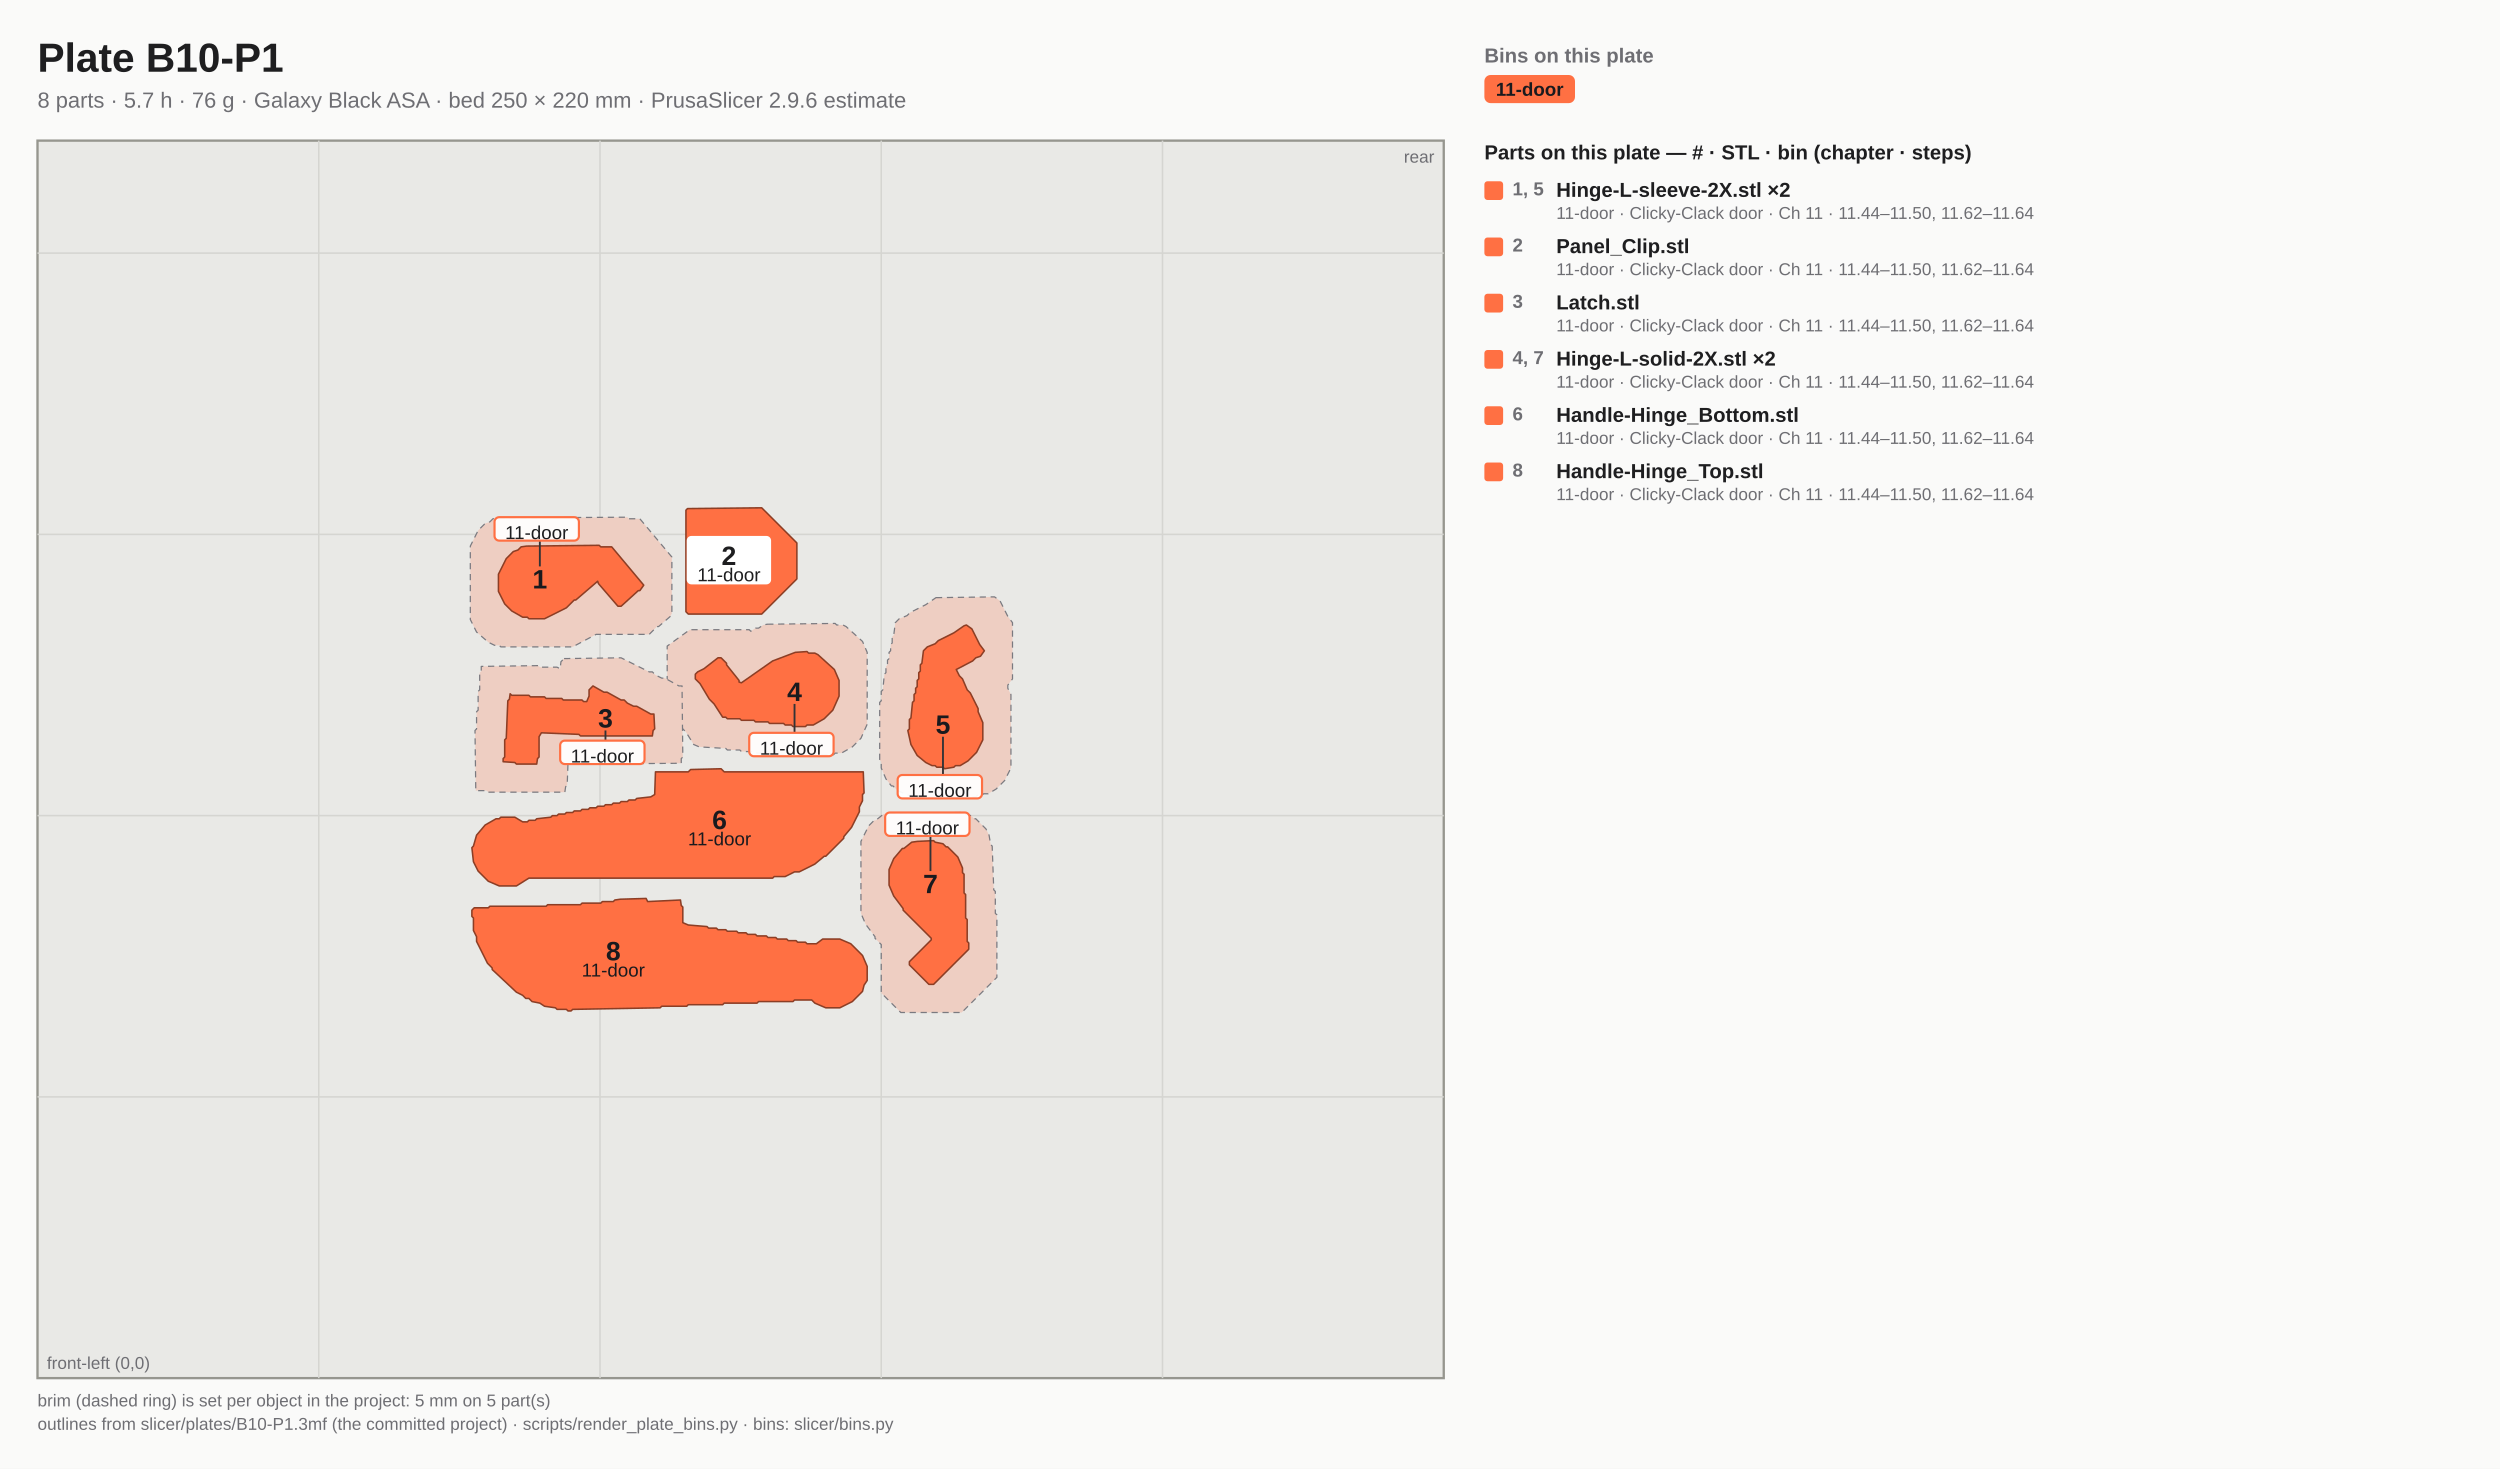
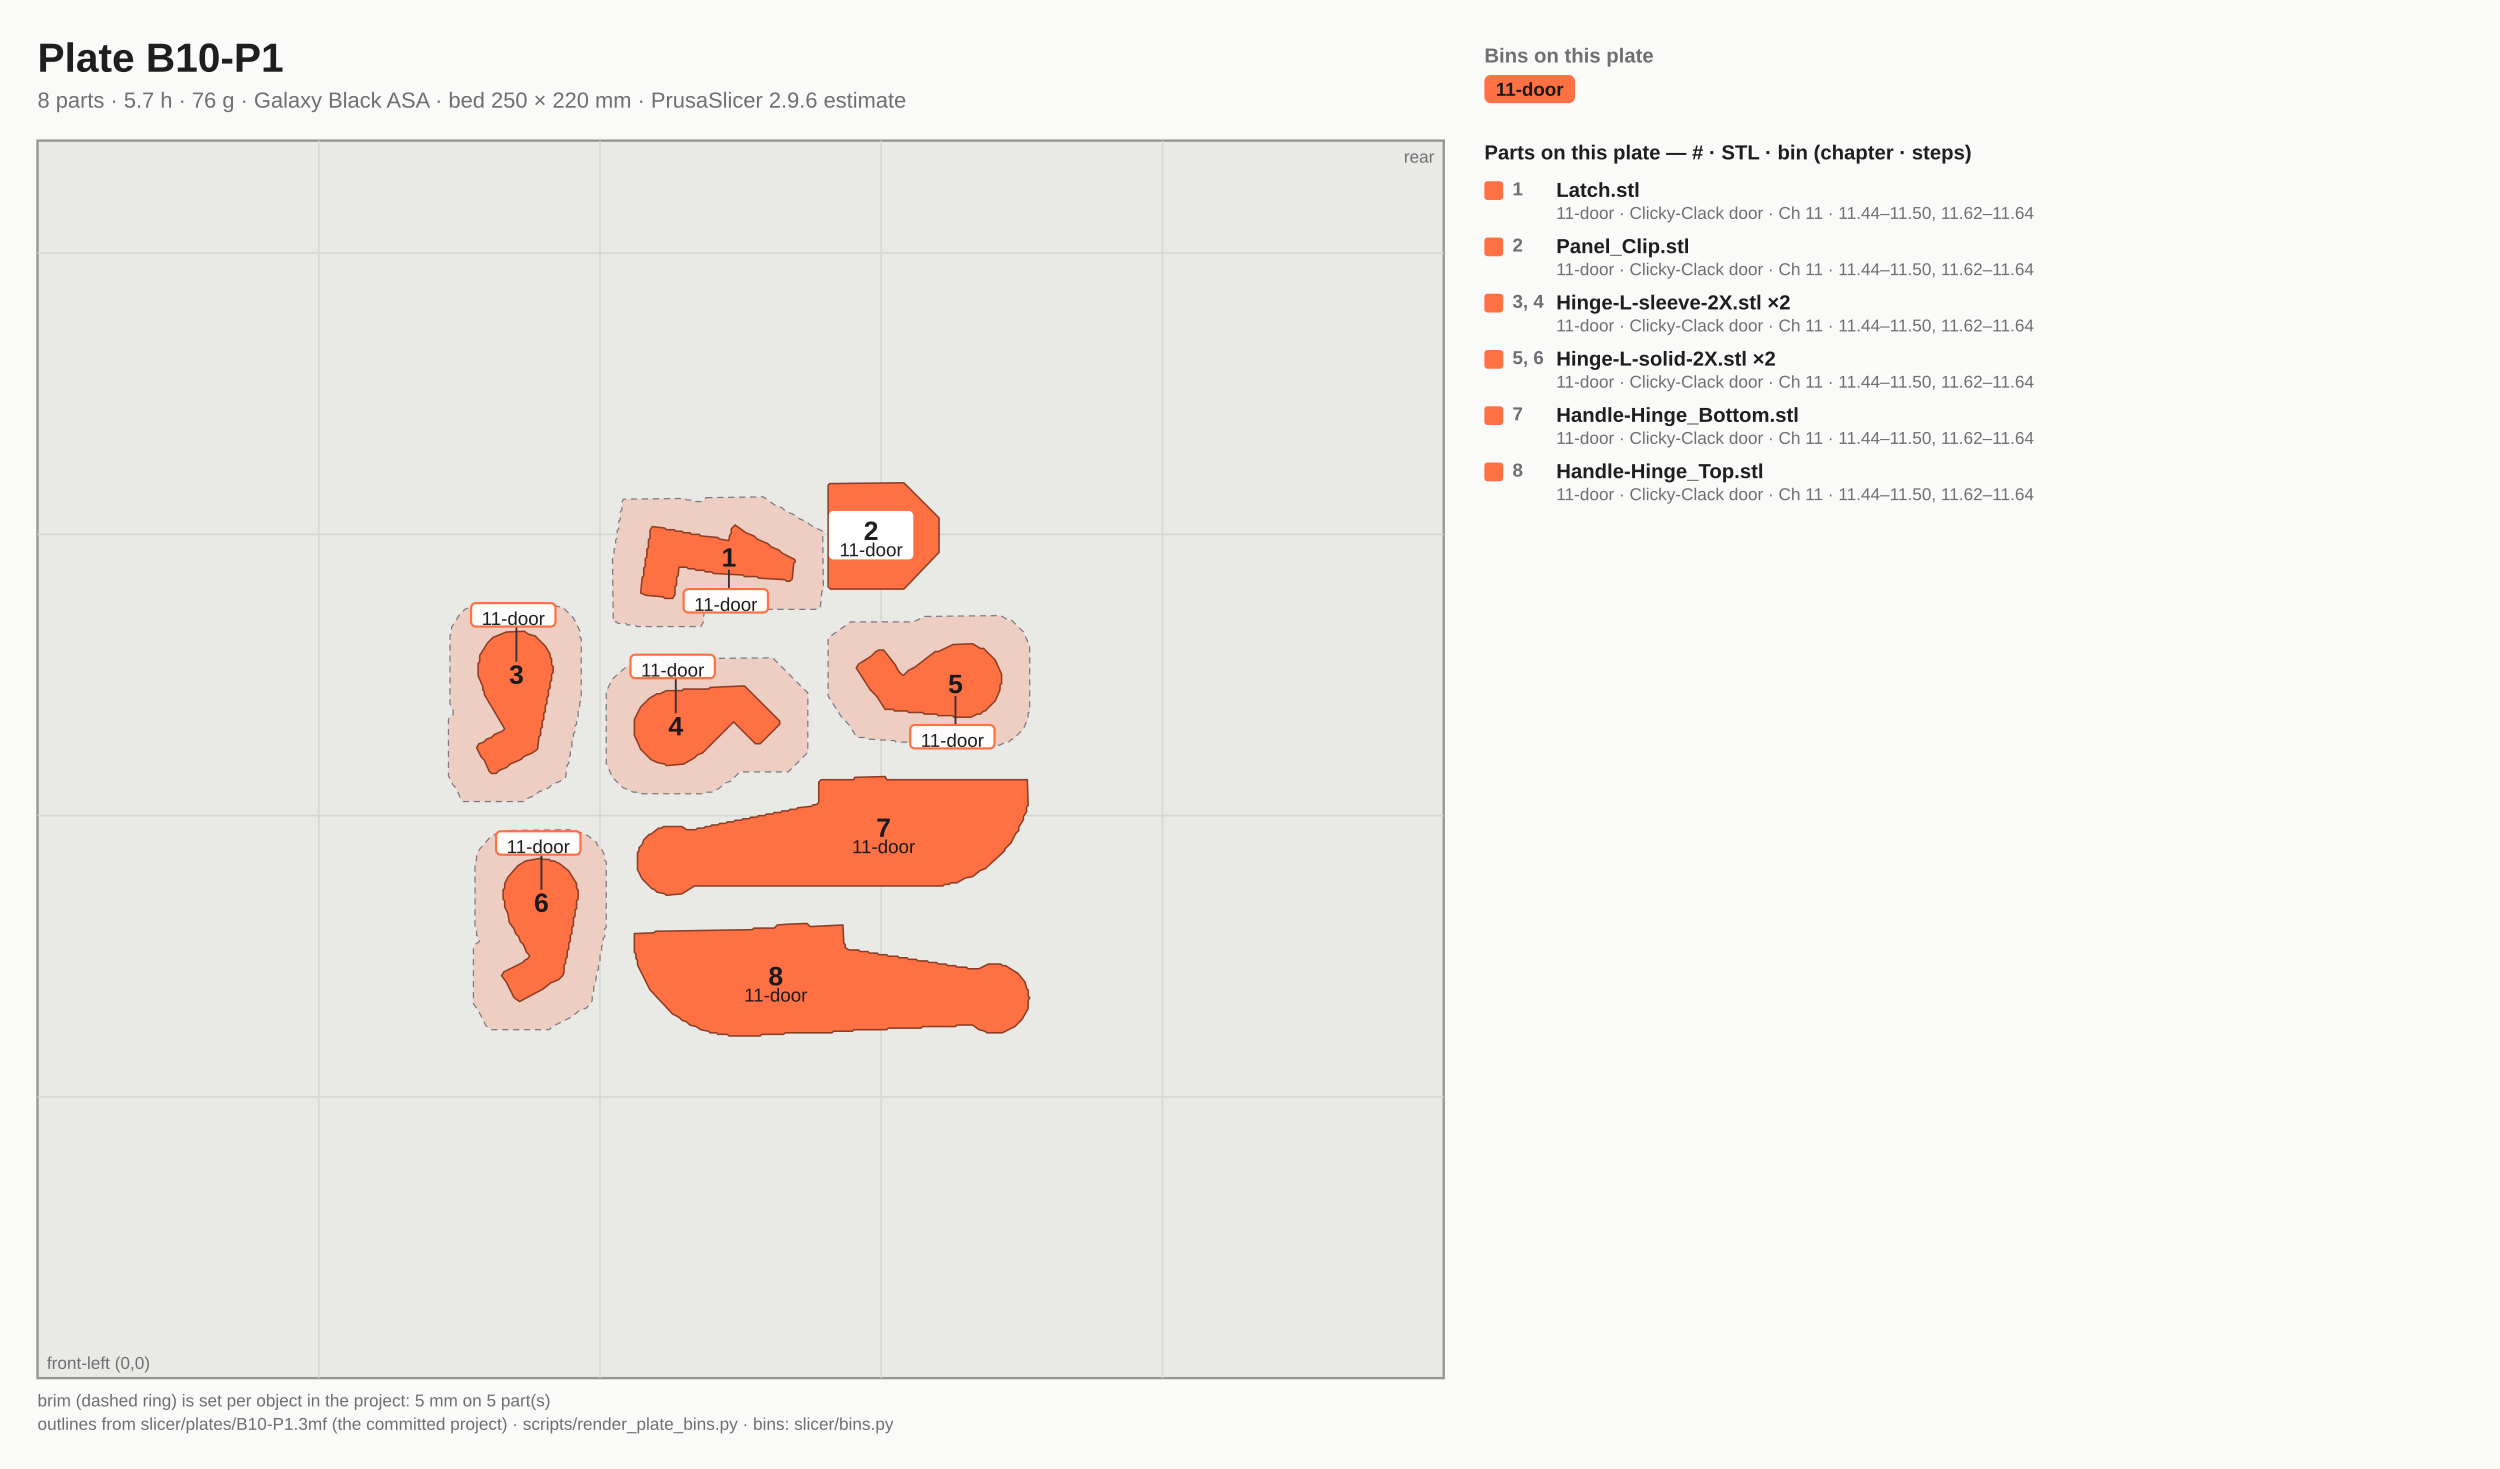
<svg xmlns="http://www.w3.org/2000/svg" width="1600" height="940" viewBox="0 0 1600 940" font-family="Arial, Helvetica, 'DejaVu Sans', sans-serif">
  <rect x="0" y="0" width="1600" height="940" fill="#fafaf9" />
  <text x="24.0" y="45.9" font-size="26" fill="#1e1e20" text-anchor="start" font-weight="bold">Plate B10-P1</text>
  <text x="24.0" y="68.9" font-size="14" fill="#6e6e73" text-anchor="start">8 parts  ·  5.7 h  ·  76 g  ·  Galaxy Black ASA  ·  bed 250 × 220 mm  ·  PrusaSlicer 2.9.6 estimate</text>
  <rect x="24.0" y="90.0" width="900.0" height="792.0" fill="#e9e9e6" stroke="#96968f" stroke-width="1.5" />
  <line x1="204.0" y1="90.0" x2="204.0" y2="882.0" stroke="#d5d5d1" stroke-width="1.0" />
  <line x1="384.0" y1="90.0" x2="384.0" y2="882.0" stroke="#d5d5d1" stroke-width="1.0" />
  <line x1="564.0" y1="90.0" x2="564.0" y2="882.0" stroke="#d5d5d1" stroke-width="1.0" />
  <line x1="744.0" y1="90.0" x2="744.0" y2="882.0" stroke="#d5d5d1" stroke-width="1.0" />
  <line x1="24.0" y1="702.0" x2="924.0" y2="702.0" stroke="#d5d5d1" stroke-width="1.0" />
  <line x1="24.0" y1="522.0" x2="924.0" y2="522.0" stroke="#d5d5d1" stroke-width="1.0" />
  <line x1="24.0" y1="342.0" x2="924.0" y2="342.0" stroke="#d5d5d1" stroke-width="1.0" />
  <line x1="24.0" y1="162.0" x2="924.0" y2="162.0" stroke="#d5d5d1" stroke-width="1.0" />
  <text x="30.0" y="876.1" font-size="11" fill="#6e6e73" text-anchor="start">front-left (0,0)</text>
  <text x="918.0" y="104.1" font-size="11" fill="#6e6e73" text-anchor="end">rear</text>
-   <path d="M599.0,382.5 636.5,382.0 640.0,384.5 645.0,394.5 648.0,398.5 648.0,434.5 645.0,438.5 645.0,440.5 647.0,444.5 647.0,491.5 643.0,499.5 637.5,505.0 632.5,508.0 629.5,508.0 628.5,509.0 625.5,509.0 624.5,510.0 586.5,510.0 585.5,509.0 581.5,509.0 574.5,506.0 571.5,503.0 570.5,503.0 567.0,498.5 564.0,491.5 564.0,487.5 563.0,486.5 563.0,449.5 564.0,448.5 564.0,442.5 565.0,441.5 566.0,431.5 567.0,430.5 567.0,426.5 568.0,425.5 568.0,422.5 569.0,421.5 569.0,417.5 570.0,416.5 570.0,412.5 571.0,411.5 571.0,407.5 572.0,406.5 573.0,398.5 575.5,396.0 580.5,394.0 582.5,392.0 592.5,387.0Z" fill-rule="evenodd" fill="#eecec2" stroke="#7a7a80" stroke-width="0.8" stroke-linejoin="round" stroke-dasharray="4 3" />
-   <path d="M319.0,331.5 401.5,331.0 402.5,332.0 409.5,332.0 430.0,356.5 430.0,392.5 429.0,394.5 421.5,401.0 420.5,401.0 415.5,406.0 381.5,406.0 366.5,414.0 320.5,414.0 319.5,413.0 316.5,413.0 312.5,411.0 305.0,404.5 301.0,396.5 301.0,349.5 306.0,339.5 310.5,335.0 313.5,334.0 315.5,332.0Z" fill-rule="evenodd" fill="#eecec2" stroke="#7a7a80" stroke-width="0.8" stroke-linejoin="round" stroke-dasharray="4 3" />
-   <path d="M569.0,520.5 615.5,520.0 616.5,521.0 621.5,522.0 623.5,524.0 624.5,524.0 631.0,530.5 633.0,534.5 634.0,540.5 635.0,541.5 636.0,569.5 637.0,570.5 637.0,584.5 638.0,585.5 638.0,625.5 615.5,648.0 576.5,648.0 564.0,635.5 564.0,604.5 560.0,600.5 560.0,599.5 554.0,591.5 551.0,584.5 551.0,538.5 556.0,528.5 559.5,525.0 560.5,525.0 565.5,521.0Z" fill-rule="evenodd" fill="#eecec2" stroke="#7a7a80" stroke-width="0.8" stroke-linejoin="round" stroke-dasharray="4 3" />
-   <path d="M491.0,399.5 534.5,399.0 535.5,400.0 539.5,400.0 541.5,401.0 552.0,410.5 555.0,417.5 555.0,463.5 551.0,472.5 545.5,478.0 538.5,482.0 534.5,482.0 533.5,483.0 489.5,483.0 488.5,482.0 484.5,482.0 483.5,481.0 474.5,481.0 473.5,480.0 465.5,480.0 464.5,479.0 447.5,478.0 444.0,476.5 439.0,468.5 436.0,465.5 430.0,455.5 427.0,452.5 427.0,413.5 441.5,403.0 479.5,403.0 480.5,404.0 483.5,402.0 485.5,402.0 488.5,400.0Z" fill-rule="evenodd" fill="#eecec2" stroke="#7a7a80" stroke-width="0.8" stroke-linejoin="round" stroke-dasharray="4 3" />
-   <path d="M361.0,421.5 397.5,421.0 415.5,430.0 417.5,430.0 419.5,432.0 423.5,434.0 425.5,434.0 434.5,439.0 436.5,439.0 437.0,484.5 436.0,485.5 436.0,488.5 363.5,489.0 363.0,502.5 362.0,503.5 361.5,507.0 312.5,507.0 311.5,506.0 304.5,506.0 304.0,467.5 305.0,466.5 305.0,455.5 306.0,454.5 306.0,442.5 307.0,441.5 307.0,430.5 308.0,429.5 308.0,426.5 344.5,426.0 345.5,427.0 356.5,427.0 358.5,428.0 359.0,423.5Z" fill-rule="evenodd" fill="#eecec2" stroke="#7a7a80" stroke-width="0.8" stroke-linejoin="round" stroke-dasharray="4 3" />
-   <path d="M442.0,492.5 461.5,492.0 463.5,494.0 552.5,494.0 553.0,507.5 552.0,508.5 552.0,512.5 550.0,516.5 550.0,519.5 545.0,529.5 540.0,535.5 540.0,536.5 528.5,548.0 527.5,548.0 521.5,553.0 511.5,558.0 508.5,558.0 502.5,561.0 495.5,561.0 494.5,562.0 338.5,562.0 330.5,567.0 319.5,567.0 312.5,564.0 306.0,557.5 303.0,551.5 302.0,542.5 303.0,541.5 305.0,534.5 310.5,528.0 317.5,524.0 319.5,524.0 320.5,523.0 329.5,523.0 334.5,526.0 337.5,526.0 338.5,525.0 342.5,525.0 343.5,524.0 352.5,523.0 353.5,522.0 356.5,522.0 357.5,521.0 361.5,521.0 362.5,520.0 366.5,520.0 367.5,519.0 371.5,519.0 372.5,518.0 376.5,518.0 377.5,517.0 381.5,517.0 382.5,516.0 386.5,516.0 387.5,515.0 391.5,515.0 392.5,514.0 396.5,514.0 397.5,513.0 401.5,513.0 402.5,512.0 406.5,512.0 407.5,511.0 416.5,510.0 419.0,508.5 419.5,494.0 440.5,494.0Z" fill-rule="evenodd" fill="#ff7043" stroke="#8c3e25" stroke-width="1.0" stroke-linejoin="round" />
-   <path d="M397.0,575.5 413.5,575.0 414.5,577.0 435.5,576.0 436.0,579.5 437.0,580.5 437.0,590.5 440.5,592.0 452.5,593.0 453.5,594.0 458.5,594.0 459.5,595.0 464.5,595.0 465.5,596.0 471.5,596.0 472.5,597.0 477.5,597.0 478.5,598.0 483.5,598.0 484.5,599.0 490.5,599.0 491.5,600.0 496.5,600.0 497.5,601.0 503.5,601.0 504.5,602.0 509.5,602.0 510.5,603.0 515.5,603.0 516.5,604.0 522.5,604.0 526.5,601.0 537.5,601.0 544.5,604.0 552.0,611.5 555.0,618.5 555.0,627.5 553.0,630.5 552.0,634.5 545.5,641.0 537.5,645.0 528.5,645.0 521.5,642.0 519.5,640.0 508.5,640.0 507.5,641.0 485.5,641.0 484.5,642.0 463.5,642.0 462.5,643.0 440.5,643.0 439.5,644.0 423.5,644.0 422.5,645.0 366.5,646.0 365.5,647.0 363.5,647.0 362.5,646.0 356.5,646.0 355.5,645.0 348.5,644.0 345.5,642.0 340.5,641.0 338.5,639.0 336.5,639.0 334.5,637.0 330.5,635.0 315.0,620.5 315.0,619.5 312.0,616.5 305.0,602.5 305.0,599.5 303.0,595.5 303.0,587.5 302.0,586.5 302.0,582.5 303.5,581.0 312.5,581.0 313.5,580.0 349.5,580.0 350.5,579.0 371.5,579.0 372.5,578.0 384.5,578.0 385.5,577.0 392.5,577.0 393.5,576.0Z" fill-rule="evenodd" fill="#ff7043" stroke="#8c3e25" stroke-width="1.0" stroke-linejoin="round" />
-   <path d="M617.0,400.5 618.5,400.0 622.0,402.5 627.0,412.5 630.0,416.5 627.5,420.0 624.5,421.0 622.5,423.0 612.0,428.5 614.0,432.5 616.0,434.5 619.0,441.5 621.0,443.5 626.0,453.5 626.0,455.5 629.0,462.5 629.0,473.5 625.0,481.5 619.5,487.0 614.5,490.0 611.5,490.0 610.5,491.0 604.5,492.0 603.5,491.0 599.5,491.0 598.5,490.0 596.5,490.0 592.5,488.0 587.0,483.5 583.0,476.5 581.0,467.5 582.0,466.5 582.0,460.5 583.0,459.5 584.0,449.5 585.0,448.5 585.0,444.5 586.0,443.5 586.0,440.5 587.0,439.5 587.0,435.5 588.0,434.5 588.0,430.5 589.0,429.5 589.0,425.5 590.0,424.5 591.0,416.5 593.5,414.0 598.5,412.0 600.5,410.0 610.5,405.0Z" fill-rule="evenodd" fill="#ff7043" stroke="#8c3e25" stroke-width="1.0" stroke-linejoin="round" />
-   <path d="M337.0,349.5 383.5,349.0 384.5,350.0 391.5,350.0 412.0,374.5 409.5,378.0 408.5,378.0 397.5,388.0 395.5,388.0 383.0,373.5 382.5,372.0 368.5,384.0 367.5,384.0 362.5,389.0 348.5,396.0 338.5,396.0 337.5,395.0 334.5,395.0 327.5,391.0 323.0,386.5 319.0,378.5 319.0,367.5 324.0,357.5 328.5,353.0 331.5,352.0 333.5,350.0Z" fill-rule="evenodd" fill="#ff7043" stroke="#8c3e25" stroke-width="1.0" stroke-linejoin="round" />
-   <path d="M587.0,538.5 597.5,538.0 598.5,539.0 603.5,540.0 605.5,542.0 606.5,542.0 613.0,548.5 616.0,555.5 616.0,558.5 617.0,559.5 617.0,571.5 618.0,572.5 618.0,587.5 619.0,588.5 619.0,602.5 620.0,603.5 620.0,607.5 597.5,630.0 594.5,630.0 582.0,617.5 582.0,615.5 596.0,601.5 596.0,600.5 578.0,582.5 578.0,581.5 572.0,573.5 569.0,566.5 569.0,556.5 572.0,549.5 577.5,543.0 578.5,543.0 583.5,539.0Z" fill-rule="evenodd" fill="#ff7043" stroke="#8c3e25" stroke-width="1.0" stroke-linejoin="round" />
-   <path d="M509.0,417.5 516.5,417.0 517.5,418.0 521.5,418.0 523.5,419.0 534.0,428.5 537.0,435.5 537.0,445.5 533.0,454.5 527.5,460.0 520.5,464.0 516.5,464.0 515.5,465.0 507.5,465.0 506.5,464.0 502.5,464.0 501.5,463.0 492.5,463.0 491.5,462.0 483.5,462.0 482.5,461.0 474.5,461.0 473.5,460.0 465.5,460.0 464.5,459.0 462.5,459.0 457.0,450.5 454.0,447.5 448.0,437.5 445.0,434.5 445.0,431.5 446.5,430.0 450.5,428.0 459.5,421.0 461.5,421.0 465.0,424.5 465.0,425.5 473.0,435.5 473.0,436.5 474.5,437.0 494.5,423.0Z" fill-rule="evenodd" fill="#ff7043" stroke="#8c3e25" stroke-width="1.0" stroke-linejoin="round" />
-   <path d="M379.0,439.5 379.5,439.0 386.5,443.0 388.5,443.0 397.5,448.0 399.5,448.0 401.5,450.0 405.5,452.0 407.5,452.0 416.5,457.0 418.5,457.0 419.0,466.5 418.0,467.5 417.5,471.0 371.5,471.0 370.5,470.0 346.5,469.0 345.0,471.5 345.0,484.5 344.0,485.5 343.5,489.0 330.5,489.0 329.5,488.0 322.0,487.5 322.0,485.5 323.0,484.5 323.0,473.5 324.0,472.5 325.0,448.5 326.0,447.5 326.5,444.0 327.5,445.0 338.5,445.0 339.5,446.0 348.5,446.0 349.5,447.0 359.5,447.0 360.5,448.0 372.5,448.0 373.5,449.0 375.5,449.0 377.0,445.5 377.0,441.5Z" fill-rule="evenodd" fill="#ff7043" stroke="#8c3e25" stroke-width="1.0" stroke-linejoin="round" />
-   <path d="M440.0,325.5 487.5,325.0 510.0,347.5 510.0,370.5 487.5,393.0 440.5,393.0 439.0,391.5 439.0,326.5Z M475.5,353.0 472.0,355.5 472.0,362.5 474.5,365.0 480.5,365.0 483.0,362.5 483.0,355.5 479.5,353.0Z" fill-rule="evenodd" fill="#ff7043" stroke="#8c3e25" stroke-width="1.0" stroke-linejoin="round" />
-   <text x="460.5" y="530.6" font-size="17" fill="#1a1a1e" text-anchor="middle" font-weight="bold">6</text>
-   <text x="460.5" y="541.0" font-size="12" fill="#1a1a1e" text-anchor="middle">11-door</text>
-   <text x="392.5" y="614.6" font-size="17" fill="#1a1a1e" text-anchor="middle" font-weight="bold">8</text>
-   <text x="392.5" y="625.0" font-size="12" fill="#1a1a1e" text-anchor="middle">11-door</text>
-   <rect x="439.5" y="343.0" width="54.0" height="31.0" rx="3.0" fill="#ffffff" />
-   <text x="466.5" y="361.6" font-size="17" fill="#1e1e20" text-anchor="middle" font-weight="bold">2</text>
-   <text x="466.5" y="372.0" font-size="12" fill="#1e1e20" text-anchor="middle">11-door</text>
-   <line x1="603.5" y1="463.5" x2="603.5" y2="496.0" stroke="#333336" stroke-width="1.2" />
-   <rect x="574.5" y="496.0" width="54.0" height="15.0" rx="3.0" fill="#ffffff" fill-opacity="0.94" stroke="#ff7043" stroke-width="1.4" />
-   <text x="601.5" y="510.0" font-size="12" fill="#1e1e20" text-anchor="middle">11-door</text>
-   <rect x="596.0" y="455.5" width="15.0" height="16.0" rx="3.0" fill="#ff7043" />
-   <text x="603.5" y="469.6" font-size="17" fill="#1a1a1e" text-anchor="middle" font-weight="bold">5</text>
-   <line x1="595.5" y1="565.5" x2="595.5" y2="535.0" stroke="#333336" stroke-width="1.2" />
-   <rect x="566.5" y="520.0" width="54.0" height="15.0" rx="3.0" fill="#ffffff" fill-opacity="0.94" stroke="#ff7043" stroke-width="1.4" />
-   <text x="593.5" y="534.0" font-size="12" fill="#1e1e20" text-anchor="middle">11-door</text>
-   <rect x="588.0" y="557.5" width="15.0" height="16.0" rx="3.0" fill="#ff7043" />
-   <text x="595.5" y="571.6" font-size="17" fill="#1a1a1e" text-anchor="middle" font-weight="bold">7</text>
-   <line x1="508.5" y1="442.5" x2="508.5" y2="469.0" stroke="#333336" stroke-width="1.2" />
-   <rect x="479.5" y="469.0" width="54.0" height="15.0" rx="3.0" fill="#ffffff" fill-opacity="0.94" stroke="#ff7043" stroke-width="1.4" />
-   <text x="506.5" y="483.0" font-size="12" fill="#1e1e20" text-anchor="middle">11-door</text>
-   <rect x="500.5" y="434.5" width="16.0" height="16.0" rx="3.0" fill="#ff7043" />
-   <text x="508.5" y="448.6" font-size="17" fill="#1a1a1e" text-anchor="middle" font-weight="bold">4</text>
-   <line x1="345.5" y1="370.5" x2="345.5" y2="346.0" stroke="#333336" stroke-width="1.2" />
-   <rect x="316.5" y="331.0" width="54.0" height="15.0" rx="3.0" fill="#ffffff" fill-opacity="0.94" stroke="#ff7043" stroke-width="1.4" />
-   <text x="343.5" y="345.0" font-size="12" fill="#1e1e20" text-anchor="middle">11-door</text>
-   <rect x="338.0" y="362.5" width="15.0" height="16.0" rx="3.0" fill="#ff7043" />
-   <text x="345.5" y="376.6" font-size="17" fill="#1a1a1e" text-anchor="middle" font-weight="bold">1</text>
-   <line x1="387.5" y1="459.5" x2="387.5" y2="474.0" stroke="#333336" stroke-width="1.2" />
-   <rect x="358.5" y="474.0" width="54.0" height="15.0" rx="3.0" fill="#ffffff" fill-opacity="0.94" stroke="#ff7043" stroke-width="1.4" />
-   <text x="385.5" y="488.0" font-size="12" fill="#1e1e20" text-anchor="middle">11-door</text>
-   <rect x="380.0" y="451.5" width="15.0" height="16.0" rx="3.0" fill="#ff7043" />
-   <text x="387.5" y="465.6" font-size="17" fill="#1a1a1e" text-anchor="middle" font-weight="bold">3</text>
+   <path d="M306.0,386.5 353.5,386.0 356.5,388.0 360.5,389.0 367.0,395.5 371.0,403.5 371.0,407.5 372.0,408.5 372.0,448.5 371.0,449.5 371.0,453.5 370.0,454.5 370.0,458.5 369.0,459.5 369.0,463.5 368.0,464.5 368.0,468.5 367.0,469.5 367.0,473.5 366.0,474.5 366.0,478.5 365.0,479.5 365.0,483.5 364.0,484.5 364.0,488.5 363.0,489.5 362.0,497.5 358.5,500.0 353.5,502.0 351.5,504.0 344.5,507.0 342.5,509.0 337.5,511.0 335.5,513.0 296.5,513.0 295.0,511.5 292.0,504.5 290.0,502.5 287.0,496.5 287.0,460.5 288.0,458.5 290.0,457.5 290.0,454.5 288.0,450.5 288.0,406.5 289.0,405.5 289.0,401.5 294.0,393.5 297.5,390.0Z" fill-rule="evenodd" fill="#eecec2" stroke="#7a7a80" stroke-width="0.8" stroke-linejoin="round" stroke-dasharray="4 3" />
+   <path d="M446.0,421.5 494.5,421.0 517.0,443.5 517.0,481.5 504.5,494.0 473.5,494.0 467.5,500.0 464.5,501.0 459.5,505.0 455.5,507.0 451.5,507.0 450.5,508.0 408.5,508.0 407.5,507.0 405.5,507.0 398.5,504.0 392.0,497.5 388.0,488.5 388.0,442.5 392.0,434.5 400.5,427.0 407.5,425.0 408.5,424.0 418.5,424.0 419.5,423.0 435.5,423.0 436.5,422.0Z" fill-rule="evenodd" fill="#eecec2" stroke="#7a7a80" stroke-width="0.8" stroke-linejoin="round" stroke-dasharray="4 3" />
+   <path d="M592.0,394.5 640.5,394.0 645.5,397.0 647.5,397.0 655.0,404.5 659.0,413.5 659.0,455.5 658.0,456.5 658.0,459.5 655.0,466.5 648.5,473.0 647.5,473.0 645.5,475.0 643.5,475.0 639.5,477.0 592.5,477.0 591.5,476.0 582.5,476.0 581.5,475.0 573.5,475.0 572.5,474.0 554.5,473.0 553.5,472.0 548.5,472.0 543.0,463.5 539.0,459.5 530.0,445.5 530.0,409.5 531.0,407.5 544.5,398.0 584.5,398.0Z" fill-rule="evenodd" fill="#eecec2" stroke="#7a7a80" stroke-width="0.8" stroke-linejoin="round" stroke-dasharray="4 3" />
+   <path d="M327.0,531.5 364.5,531.0 365.5,532.0 369.5,532.0 376.5,535.0 382.0,539.5 382.0,540.5 385.0,543.5 387.0,547.5 387.0,550.5 388.0,551.5 388.0,593.5 387.0,594.5 387.0,599.5 386.0,600.5 386.0,604.5 385.0,605.5 385.0,610.5 384.0,611.5 384.0,615.5 383.0,616.5 383.0,620.5 382.0,621.5 381.0,630.5 380.0,631.5 380.0,634.5 379.0,635.5 379.0,640.5 375.5,645.0 370.5,647.0 365.5,651.0 353.5,657.0 351.5,659.0 314.5,659.0 311.0,656.5 306.0,646.5 303.0,642.5 303.0,606.5 304.0,604.5 307.0,602.5 306.0,601.5 306.0,599.5 305.0,598.5 305.0,594.5 304.0,593.5 304.0,551.5 305.0,550.5 305.0,547.5 307.0,543.5 313.5,536.0 318.5,533.0Z" fill-rule="evenodd" fill="#eecec2" stroke="#7a7a80" stroke-width="0.8" stroke-linejoin="round" stroke-dasharray="4 3" />
+   <path d="M452.0,318.5 488.5,318.0 495.5,323.0 500.5,325.0 502.5,327.0 509.5,330.0 511.5,332.0 516.5,334.0 518.5,336.0 526.5,340.0 527.0,377.5 526.0,378.5 525.0,388.5 523.5,390.0 485.5,390.0 484.5,389.0 475.5,389.0 474.5,388.0 467.5,388.0 466.5,387.0 458.5,387.0 457.5,386.0 452.5,386.0 451.0,387.5 450.0,398.5 448.5,401.0 407.5,401.0 406.5,400.0 401.5,400.0 400.5,399.0 395.5,399.0 394.5,398.0 392.5,398.0 392.0,357.5 393.0,356.5 393.0,351.5 394.0,350.5 394.0,345.5 395.0,344.5 395.0,339.5 396.0,338.5 396.0,333.5 397.0,332.5 397.0,327.5 398.0,326.5 398.0,321.5 399.0,319.5 438.5,319.0 439.5,320.0 443.5,320.0 444.5,321.0 449.5,321.0Z" fill-rule="evenodd" fill="#eecec2" stroke="#7a7a80" stroke-width="0.8" stroke-linejoin="round" stroke-dasharray="4 3" />
+   <path d="M547.0,497.5 566.5,497.0 567.5,499.0 657.5,499.0 658.0,515.5 657.0,516.5 657.0,519.5 655.0,522.5 655.0,524.5 652.0,529.5 652.0,531.5 650.0,533.5 647.0,539.5 643.0,543.5 643.0,544.5 630.5,556.0 627.5,557.0 622.5,561.0 617.5,562.0 612.5,565.0 608.5,565.0 607.5,566.0 604.5,566.0 603.5,567.0 444.5,567.0 436.5,572.0 426.5,573.0 425.5,572.0 420.5,571.0 418.5,569.0 417.5,569.0 411.0,562.5 408.0,556.5 408.0,545.5 409.0,544.5 409.0,542.5 411.0,540.5 412.0,537.5 415.5,534.0 416.5,534.0 421.5,530.0 423.5,530.0 424.5,529.0 436.5,529.0 439.5,531.0 445.5,531.0 446.5,530.0 450.5,530.0 451.5,529.0 454.5,529.0 455.5,528.0 459.5,528.0 460.5,527.0 464.5,527.0 465.5,526.0 469.5,526.0 470.5,525.0 474.5,525.0 475.5,524.0 479.5,524.0 480.5,523.0 484.5,523.0 485.5,522.0 489.5,522.0 490.5,521.0 494.5,521.0 495.5,520.0 499.5,520.0 500.5,519.0 504.5,519.0 505.5,518.0 509.5,518.0 510.5,517.0 519.5,516.0 520.5,515.0 522.5,515.0 524.0,513.5 524.0,500.5 525.5,499.0 546.5,499.0Z" fill-rule="evenodd" fill="#ff7043" stroke="#8c3e25" stroke-width="1.0" stroke-linejoin="round" />
+   <path d="M504.0,591.5 516.5,591.0 518.5,593.0 539.5,592.0 540.0,603.5 541.0,604.5 541.0,606.5 543.5,608.0 549.5,608.0 550.5,609.0 555.5,609.0 556.5,610.0 561.5,610.0 562.5,611.0 567.5,611.0 568.5,612.0 574.5,612.0 575.5,613.0 580.5,613.0 581.5,614.0 586.5,614.0 587.5,615.0 593.5,615.0 594.5,616.0 599.5,616.0 600.5,617.0 605.5,617.0 606.5,618.0 611.5,618.0 612.5,619.0 618.5,619.0 619.5,620.0 626.5,620.0 632.5,617.0 640.5,617.0 641.5,618.0 643.5,618.0 651.5,623.0 656.0,628.5 657.0,632.5 658.0,633.5 658.0,637.5 659.0,638.5 658.0,640.5 658.0,645.5 654.0,652.5 649.5,657.0 641.5,661.0 631.5,661.0 630.5,660.0 626.5,659.0 622.5,656.0 612.5,656.0 611.5,657.0 590.5,657.0 589.5,658.0 568.5,658.0 567.5,659.0 546.5,659.0 545.5,660.0 533.5,660.0 532.5,661.0 502.5,661.0 501.5,662.0 487.5,662.0 486.5,663.0 466.5,663.0 465.5,662.0 459.5,662.0 458.5,661.0 454.5,661.0 453.5,660.0 448.5,659.0 445.5,657.0 441.5,656.0 439.5,654.0 436.5,653.0 434.5,651.0 430.5,649.0 416.0,633.5 408.0,617.5 408.0,614.5 407.0,613.5 407.0,610.5 406.0,609.5 406.0,597.5 418.5,597.0 419.5,596.0 481.5,595.0 482.5,594.0 495.5,594.0 497.5,592.0Z" fill-rule="evenodd" fill="#ff7043" stroke="#8c3e25" stroke-width="1.0" stroke-linejoin="round" />
+   <path d="M324.0,404.5 335.5,404.0 338.5,406.0 342.5,407.0 349.0,413.5 352.0,418.5 352.0,420.5 353.0,421.5 353.0,425.5 354.0,426.5 354.0,430.5 353.0,431.5 353.0,435.5 352.0,436.5 352.0,440.5 351.0,441.5 351.0,445.5 350.0,446.5 350.0,450.5 349.0,451.5 349.0,455.5 348.0,456.5 348.0,460.5 347.0,461.5 347.0,465.5 346.0,466.5 346.0,470.5 345.0,471.5 344.0,479.5 340.5,482.0 335.5,484.0 333.5,486.0 326.5,489.0 324.5,491.0 319.5,493.0 317.5,495.0 314.5,495.0 313.0,493.5 310.0,486.5 308.0,484.5 305.0,478.5 306.5,476.0 309.5,475.0 311.5,473.0 314.5,472.0 316.5,470.0 321.5,468.0 323.0,466.5 310.0,444.5 310.0,442.5 309.0,441.5 309.0,439.5 306.0,432.5 306.0,424.5 307.0,423.5 307.0,419.5 312.0,411.5 315.5,408.0Z" fill-rule="evenodd" fill="#ff7043" stroke="#8c3e25" stroke-width="1.0" stroke-linejoin="round" />
+   <path d="M464.0,439.5 476.5,439.0 499.0,461.5 499.0,463.5 486.5,476.0 483.5,476.0 469.5,462.0 449.5,482.0 446.5,483.0 444.5,485.0 437.5,489.0 426.5,490.0 425.5,489.0 420.5,488.0 416.5,486.0 410.0,479.5 406.0,470.5 406.0,460.5 410.0,452.5 415.5,447.0 420.5,444.0 422.5,444.0 426.5,442.0 436.5,442.0 437.5,441.0 453.5,441.0 454.5,440.0Z" fill-rule="evenodd" fill="#ff7043" stroke="#8c3e25" stroke-width="1.0" stroke-linejoin="round" />
+   <path d="M610.0,412.5 622.5,412.0 627.5,415.0 629.5,415.0 637.0,422.5 641.0,431.5 641.0,437.5 640.0,438.5 640.0,441.5 637.0,448.5 630.5,455.0 629.5,455.0 627.5,457.0 625.5,457.0 621.5,459.0 610.5,459.0 609.5,458.0 600.5,458.0 599.5,457.0 591.5,457.0 590.5,456.0 581.5,456.0 580.5,455.0 572.5,455.0 571.5,454.0 566.5,454.0 561.0,445.5 557.0,441.5 548.0,427.5 549.5,425.0 557.5,420.0 560.5,417.0 562.5,416.0 565.5,416.0 573.0,425.5 575.0,429.5 577.5,432.0 578.5,432.0 581.5,429.0 585.5,427.0 598.5,417.0 600.5,417.0Z" fill-rule="evenodd" fill="#ff7043" stroke="#8c3e25" stroke-width="1.0" stroke-linejoin="round" />
+   <path d="M345.0,549.5 346.5,549.0 347.5,550.0 351.5,550.0 352.5,551.0 354.5,551.0 358.5,553.0 364.0,557.5 369.0,565.5 369.0,568.5 370.0,569.5 370.0,575.5 369.0,576.5 369.0,581.5 368.0,582.5 368.0,586.5 367.0,587.5 367.0,592.5 366.0,593.5 366.0,597.5 365.0,598.5 365.0,602.5 364.0,603.5 364.0,607.5 363.0,608.5 363.0,612.5 362.0,613.5 362.0,616.5 361.0,617.5 361.0,622.5 360.0,624.5 357.5,627.0 352.5,629.0 347.5,633.0 332.5,641.0 329.0,638.5 324.0,628.5 321.0,624.5 322.5,622.0 334.5,616.0 336.5,614.0 337.5,614.0 339.0,611.5 337.0,609.5 335.0,604.5 333.0,602.5 332.0,599.5 330.0,597.5 329.0,594.5 326.0,590.5 325.0,584.5 323.0,580.5 323.0,576.5 322.0,575.5 322.0,569.5 323.0,568.5 323.0,565.5 325.0,561.5 331.5,554.0 336.5,551.0Z" fill-rule="evenodd" fill="#ff7043" stroke="#8c3e25" stroke-width="1.0" stroke-linejoin="round" />
+   <path d="M470.0,336.5 470.5,336.0 477.5,341.0 482.5,343.0 484.5,345.0 491.5,348.0 493.5,350.0 498.5,352.0 500.5,354.0 508.5,358.0 509.0,359.5 508.0,360.5 507.0,370.5 505.5,372.0 503.5,372.0 502.5,371.0 485.5,370.0 484.5,369.0 476.5,369.0 475.5,368.0 456.5,367.0 455.5,366.0 451.5,366.0 450.5,365.0 445.5,365.0 444.5,364.0 440.5,364.0 439.5,363.0 434.5,363.0 434.0,368.5 433.0,369.5 433.0,374.5 432.0,375.5 432.0,380.5 430.5,383.0 425.5,383.0 424.5,382.0 413.5,381.0 410.0,379.5 411.0,369.5 412.0,368.5 412.0,363.5 413.0,362.5 413.0,357.5 414.0,356.5 414.0,351.5 415.0,350.5 415.0,345.5 416.0,344.5 416.0,339.5 417.5,337.0 425.5,338.0 426.5,339.0 431.5,339.0 432.5,340.0 436.5,340.0 437.5,341.0 441.5,341.0 442.5,342.0 447.5,342.0 448.5,343.0 459.5,344.0 460.5,345.0 466.5,346.0 467.0,342.5 468.0,341.5 468.0,338.5Z" fill-rule="evenodd" fill="#ff7043" stroke="#8c3e25" stroke-width="1.0" stroke-linejoin="round" />
+   <path d="M531.0,309.5 578.5,309.0 601.0,331.5 601.0,353.5 578.5,377.0 531.5,377.0 530.0,375.5 530.0,310.5Z M565.5,337.0 562.0,341.5 562.0,344.5 563.0,346.5 566.5,349.0 570.5,349.0 572.5,348.0 574.0,346.5 574.0,339.5 571.5,337.0Z" fill-rule="evenodd" fill="#ff7043" stroke="#8c3e25" stroke-width="1.0" stroke-linejoin="round" />
+   <text x="496.5" y="630.6" font-size="17" fill="#1a1a1e" text-anchor="middle" font-weight="bold">8</text>
+   <text x="496.5" y="641.0" font-size="12" fill="#1a1a1e" text-anchor="middle">11-door</text>
+   <text x="565.5" y="535.6" font-size="17" fill="#1a1a1e" text-anchor="middle" font-weight="bold">7</text>
+   <text x="565.5" y="546.0" font-size="12" fill="#1a1a1e" text-anchor="middle">11-door</text>
+   <rect x="530.5" y="327.0" width="54.0" height="31.0" rx="3.0" fill="#ffffff" />
+   <text x="557.5" y="345.6" font-size="17" fill="#1e1e20" text-anchor="middle" font-weight="bold">2</text>
+   <text x="557.5" y="356.0" font-size="12" fill="#1e1e20" text-anchor="middle">11-door</text>
+   <line x1="330.5" y1="431.5" x2="330.5" y2="401.0" stroke="#333336" stroke-width="1.2" />
+   <rect x="301.5" y="386.0" width="54.0" height="15.0" rx="3.0" fill="#ffffff" fill-opacity="0.94" stroke="#ff7043" stroke-width="1.4" />
+   <text x="328.5" y="400.0" font-size="12" fill="#1e1e20" text-anchor="middle">11-door</text>
+   <rect x="323.0" y="423.5" width="15.0" height="16.0" rx="3.0" fill="#ff7043" />
+   <text x="330.5" y="437.6" font-size="17" fill="#1a1a1e" text-anchor="middle" font-weight="bold">3</text>
+   <line x1="346.5" y1="577.5" x2="346.5" y2="547.0" stroke="#333336" stroke-width="1.2" />
+   <rect x="317.5" y="532.0" width="54.0" height="15.0" rx="3.0" fill="#ffffff" fill-opacity="0.94" stroke="#ff7043" stroke-width="1.4" />
+   <text x="344.5" y="546.0" font-size="12" fill="#1e1e20" text-anchor="middle">11-door</text>
+   <rect x="339.0" y="569.5" width="15.0" height="16.0" rx="3.0" fill="#ff7043" />
+   <text x="346.5" y="583.6" font-size="17" fill="#1a1a1e" text-anchor="middle" font-weight="bold">6</text>
+   <line x1="432.5" y1="464.5" x2="432.5" y2="434.0" stroke="#333336" stroke-width="1.2" />
+   <rect x="403.5" y="419.0" width="54.0" height="15.0" rx="3.0" fill="#ffffff" fill-opacity="0.94" stroke="#ff7043" stroke-width="1.4" />
+   <text x="430.5" y="433.0" font-size="12" fill="#1e1e20" text-anchor="middle">11-door</text>
+   <rect x="424.5" y="456.5" width="16.0" height="16.0" rx="3.0" fill="#ff7043" />
+   <text x="432.5" y="470.6" font-size="17" fill="#1a1a1e" text-anchor="middle" font-weight="bold">4</text>
+   <line x1="611.5" y1="437.5" x2="611.5" y2="464.0" stroke="#333336" stroke-width="1.2" />
+   <rect x="582.5" y="464.0" width="54.0" height="15.0" rx="3.0" fill="#ffffff" fill-opacity="0.94" stroke="#ff7043" stroke-width="1.4" />
+   <text x="609.5" y="478.0" font-size="12" fill="#1e1e20" text-anchor="middle">11-door</text>
+   <rect x="604.0" y="429.5" width="15.0" height="16.0" rx="3.0" fill="#ff7043" />
+   <text x="611.5" y="443.6" font-size="17" fill="#1a1a1e" text-anchor="middle" font-weight="bold">5</text>
+   <line x1="466.5" y1="356.5" x2="466.5" y2="377.0" stroke="#333336" stroke-width="1.2" />
+   <rect x="437.5" y="377.0" width="54.0" height="15.0" rx="3.0" fill="#ffffff" fill-opacity="0.94" stroke="#ff7043" stroke-width="1.4" />
+   <text x="464.5" y="391.0" font-size="12" fill="#1e1e20" text-anchor="middle">11-door</text>
+   <rect x="459.0" y="348.5" width="15.0" height="16.0" rx="3.0" fill="#ff7043" />
+   <text x="466.5" y="362.6" font-size="17" fill="#1a1a1e" text-anchor="middle" font-weight="bold">1</text>
  <text x="950.0" y="40.0" font-size="13" fill="#6e6e73" text-anchor="start" font-weight="bold">Bins on this plate</text>
  <rect x="950.0" y="48.0" width="58.0" height="18.0" rx="4.0" fill="#ff7043" />
  <text x="979.0" y="61.3" font-size="12" fill="#1a1a1e" text-anchor="middle" font-weight="bold">11-door</text>
  <text x="950.0" y="102.0" font-size="13" fill="#1e1e20" text-anchor="start" font-weight="bold">Parts on this plate  —  # · STL · bin (chapter · steps)</text>
  <rect x="950.0" y="116.0" width="12.0" height="12.0" rx="2.0" fill="#ff7043" />
-   <text x="968.0" y="125.0" font-size="12" fill="#6e6e73" text-anchor="start" font-weight="bold">1, 5</text>
-   <text x="996.0" y="126.0" font-size="13" fill="#1e1e20" text-anchor="start" font-weight="bold">Hinge-L-sleeve-2X.stl  ×2</text>
+   <text x="968.0" y="125.0" font-size="12" fill="#6e6e73" text-anchor="start" font-weight="bold">1</text>
+   <text x="996.0" y="126.0" font-size="13" fill="#1e1e20" text-anchor="start" font-weight="bold">Latch.stl</text>
  <text x="996.0" y="140.1" font-size="11" fill="#6e6e73" text-anchor="start">11-door · Clicky-Clack door · Ch 11 · 11.44–11.50, 11.62–11.64</text>
  <rect x="950.0" y="152.0" width="12.0" height="12.0" rx="2.0" fill="#ff7043" />
  <text x="968.0" y="161.0" font-size="12" fill="#6e6e73" text-anchor="start" font-weight="bold">2</text>
  <text x="996.0" y="162.0" font-size="13" fill="#1e1e20" text-anchor="start" font-weight="bold">Panel_Clip.stl</text>
  <text x="996.0" y="176.1" font-size="11" fill="#6e6e73" text-anchor="start">11-door · Clicky-Clack door · Ch 11 · 11.44–11.50, 11.62–11.64</text>
  <rect x="950.0" y="188.0" width="12.0" height="12.0" rx="2.0" fill="#ff7043" />
-   <text x="968.0" y="197.0" font-size="12" fill="#6e6e73" text-anchor="start" font-weight="bold">3</text>
-   <text x="996.0" y="198.0" font-size="13" fill="#1e1e20" text-anchor="start" font-weight="bold">Latch.stl</text>
+   <text x="968.0" y="197.0" font-size="12" fill="#6e6e73" text-anchor="start" font-weight="bold">3, 4</text>
+   <text x="996.0" y="198.0" font-size="13" fill="#1e1e20" text-anchor="start" font-weight="bold">Hinge-L-sleeve-2X.stl  ×2</text>
  <text x="996.0" y="212.1" font-size="11" fill="#6e6e73" text-anchor="start">11-door · Clicky-Clack door · Ch 11 · 11.44–11.50, 11.62–11.64</text>
  <rect x="950.0" y="224.0" width="12.0" height="12.0" rx="2.0" fill="#ff7043" />
-   <text x="968.0" y="233.0" font-size="12" fill="#6e6e73" text-anchor="start" font-weight="bold">4, 7</text>
+   <text x="968.0" y="233.0" font-size="12" fill="#6e6e73" text-anchor="start" font-weight="bold">5, 6</text>
  <text x="996.0" y="234.0" font-size="13" fill="#1e1e20" text-anchor="start" font-weight="bold">Hinge-L-solid-2X.stl  ×2</text>
  <text x="996.0" y="248.1" font-size="11" fill="#6e6e73" text-anchor="start">11-door · Clicky-Clack door · Ch 11 · 11.44–11.50, 11.62–11.64</text>
  <rect x="950.0" y="260.0" width="12.0" height="12.0" rx="2.0" fill="#ff7043" />
-   <text x="968.0" y="269.0" font-size="12" fill="#6e6e73" text-anchor="start" font-weight="bold">6</text>
+   <text x="968.0" y="269.0" font-size="12" fill="#6e6e73" text-anchor="start" font-weight="bold">7</text>
  <text x="996.0" y="270.0" font-size="13" fill="#1e1e20" text-anchor="start" font-weight="bold">Handle-Hinge_Bottom.stl</text>
  <text x="996.0" y="284.1" font-size="11" fill="#6e6e73" text-anchor="start">11-door · Clicky-Clack door · Ch 11 · 11.44–11.50, 11.62–11.64</text>
  <rect x="950.0" y="296.0" width="12.0" height="12.0" rx="2.0" fill="#ff7043" />
  <text x="968.0" y="305.0" font-size="12" fill="#6e6e73" text-anchor="start" font-weight="bold">8</text>
  <text x="996.0" y="306.0" font-size="13" fill="#1e1e20" text-anchor="start" font-weight="bold">Handle-Hinge_Top.stl</text>
  <text x="996.0" y="320.1" font-size="11" fill="#6e6e73" text-anchor="start">11-door · Clicky-Clack door · Ch 11 · 11.44–11.50, 11.62–11.64</text>
  <text x="24.0" y="900.1" font-size="11" fill="#6e6e73" text-anchor="start">brim (dashed ring) is set per object in the project: 5 mm on 5 part(s)</text>
  <text x="24.0" y="915.1" font-size="11" fill="#6e6e73" text-anchor="start">outlines from slicer/plates/B10-P1.3mf (the committed project) · scripts/render_plate_bins.py · bins: slicer/bins.py</text>
</svg>
